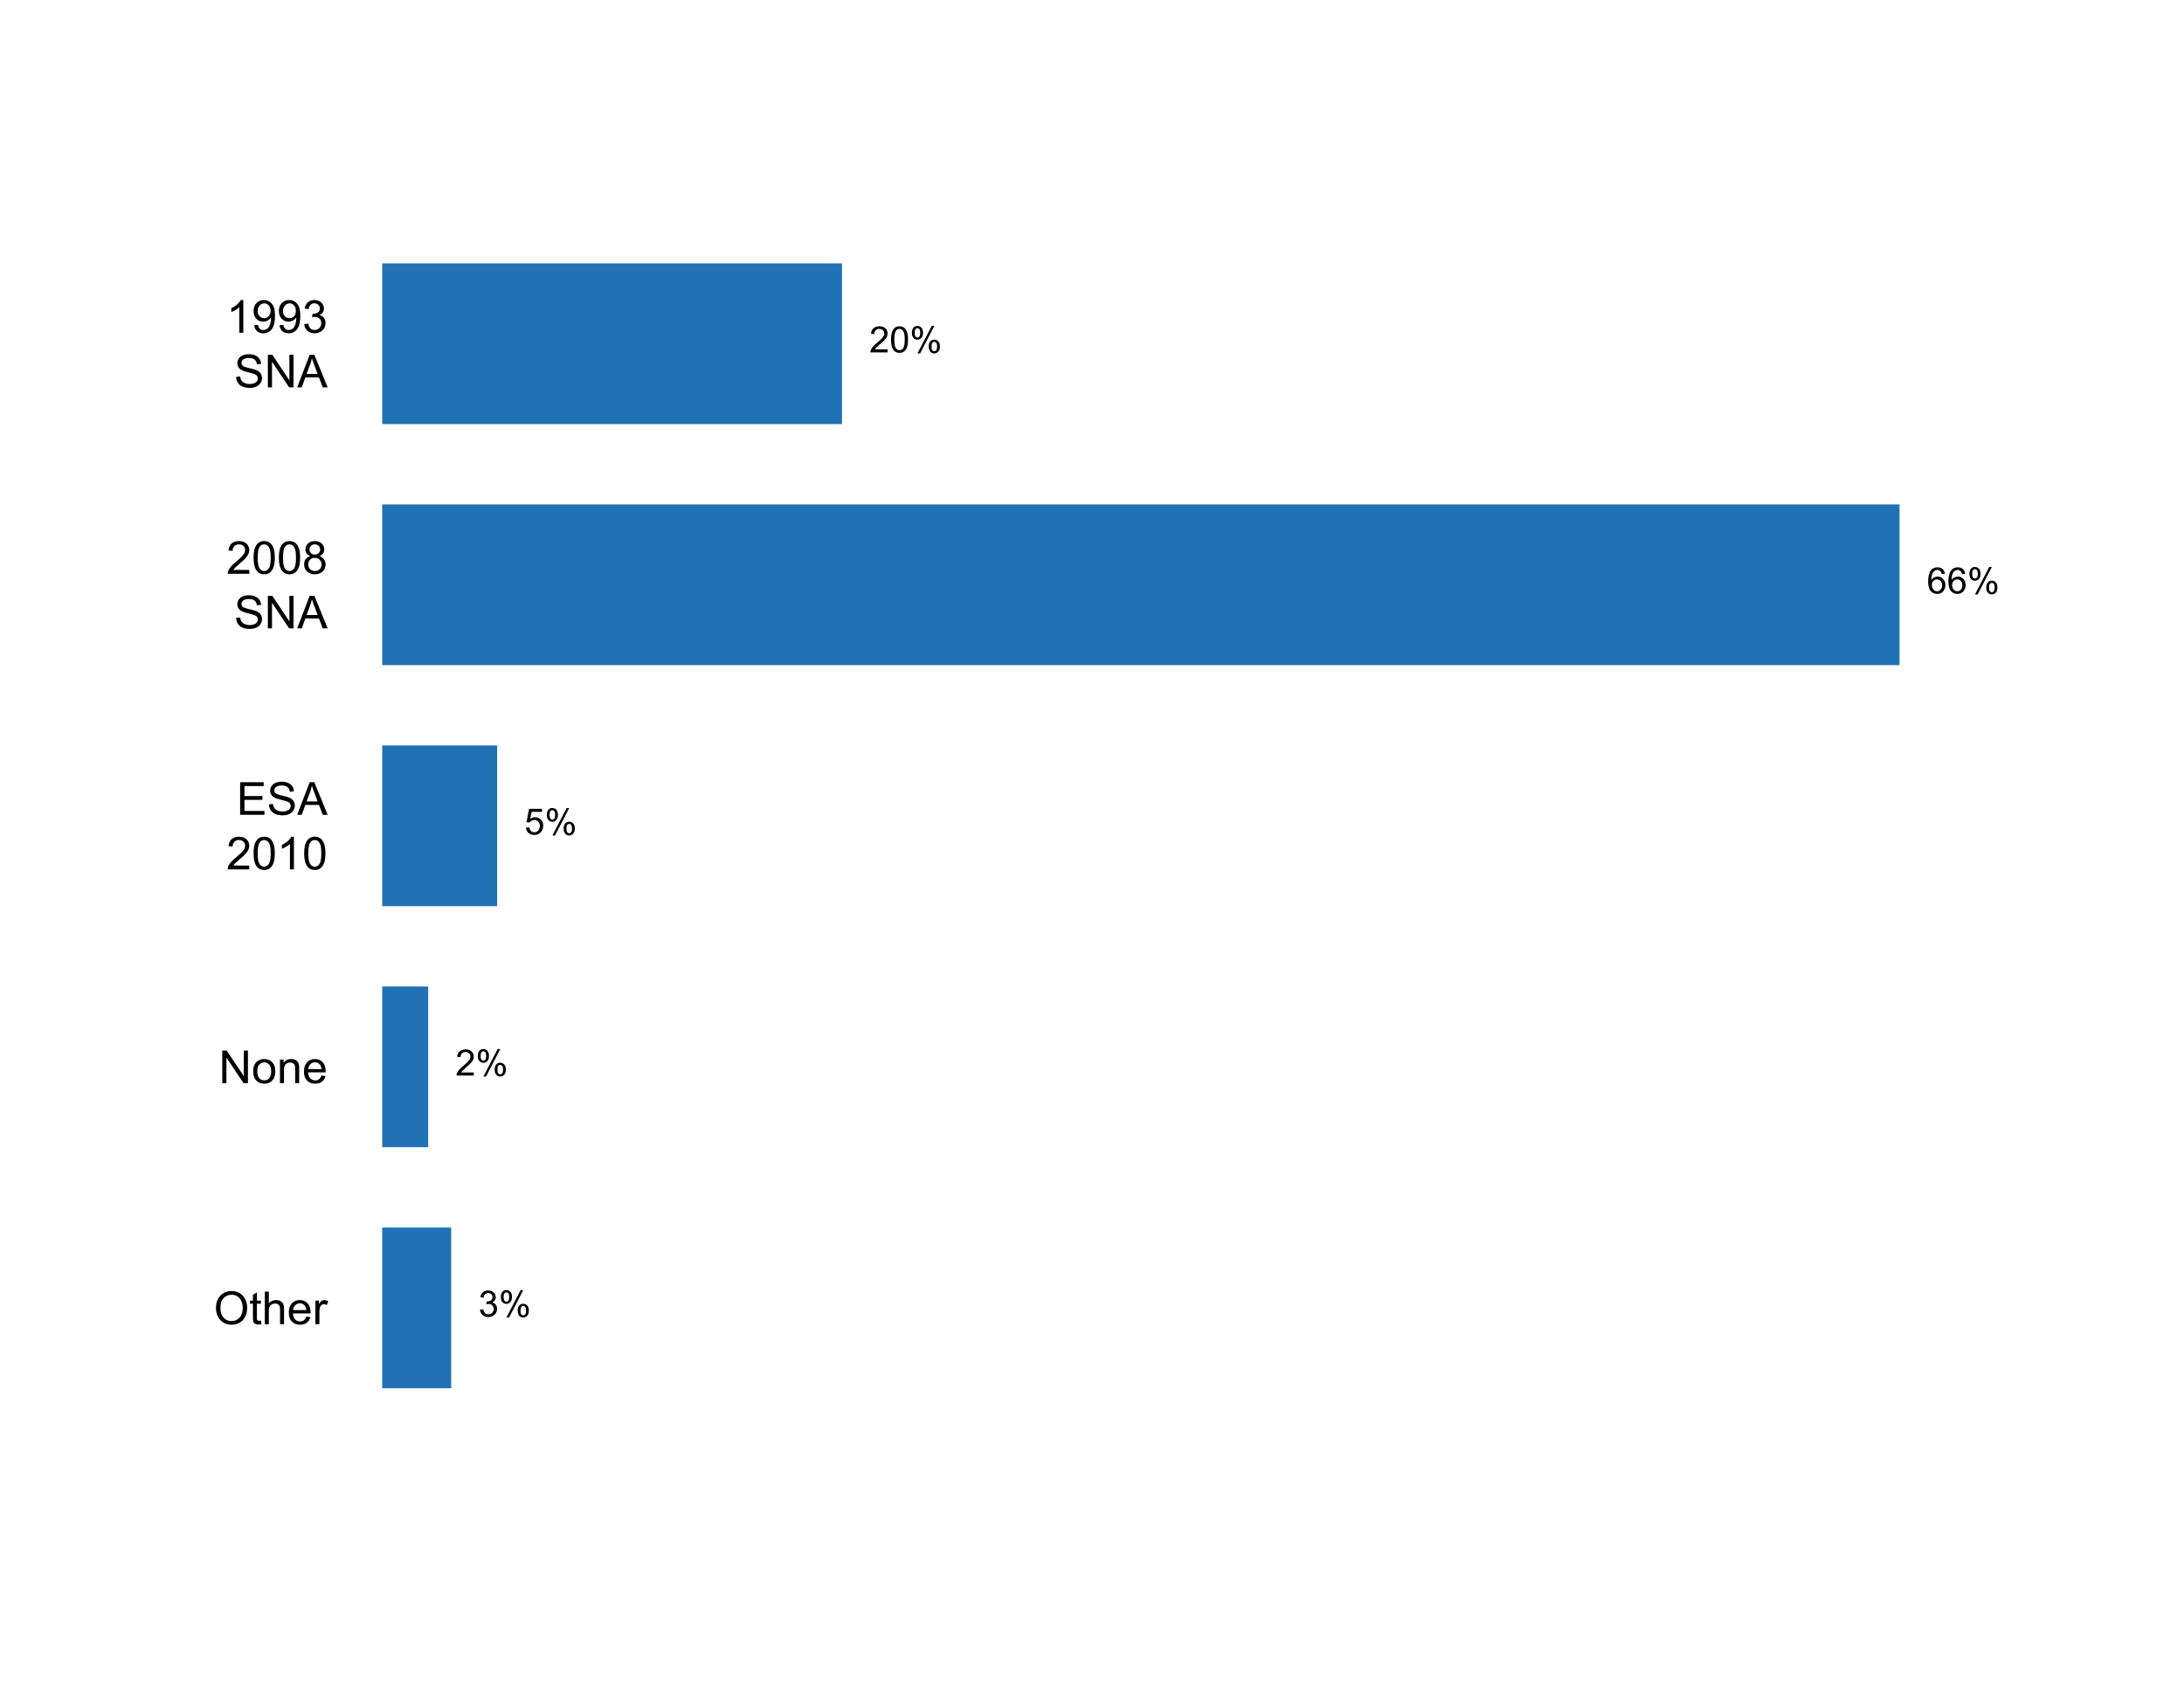
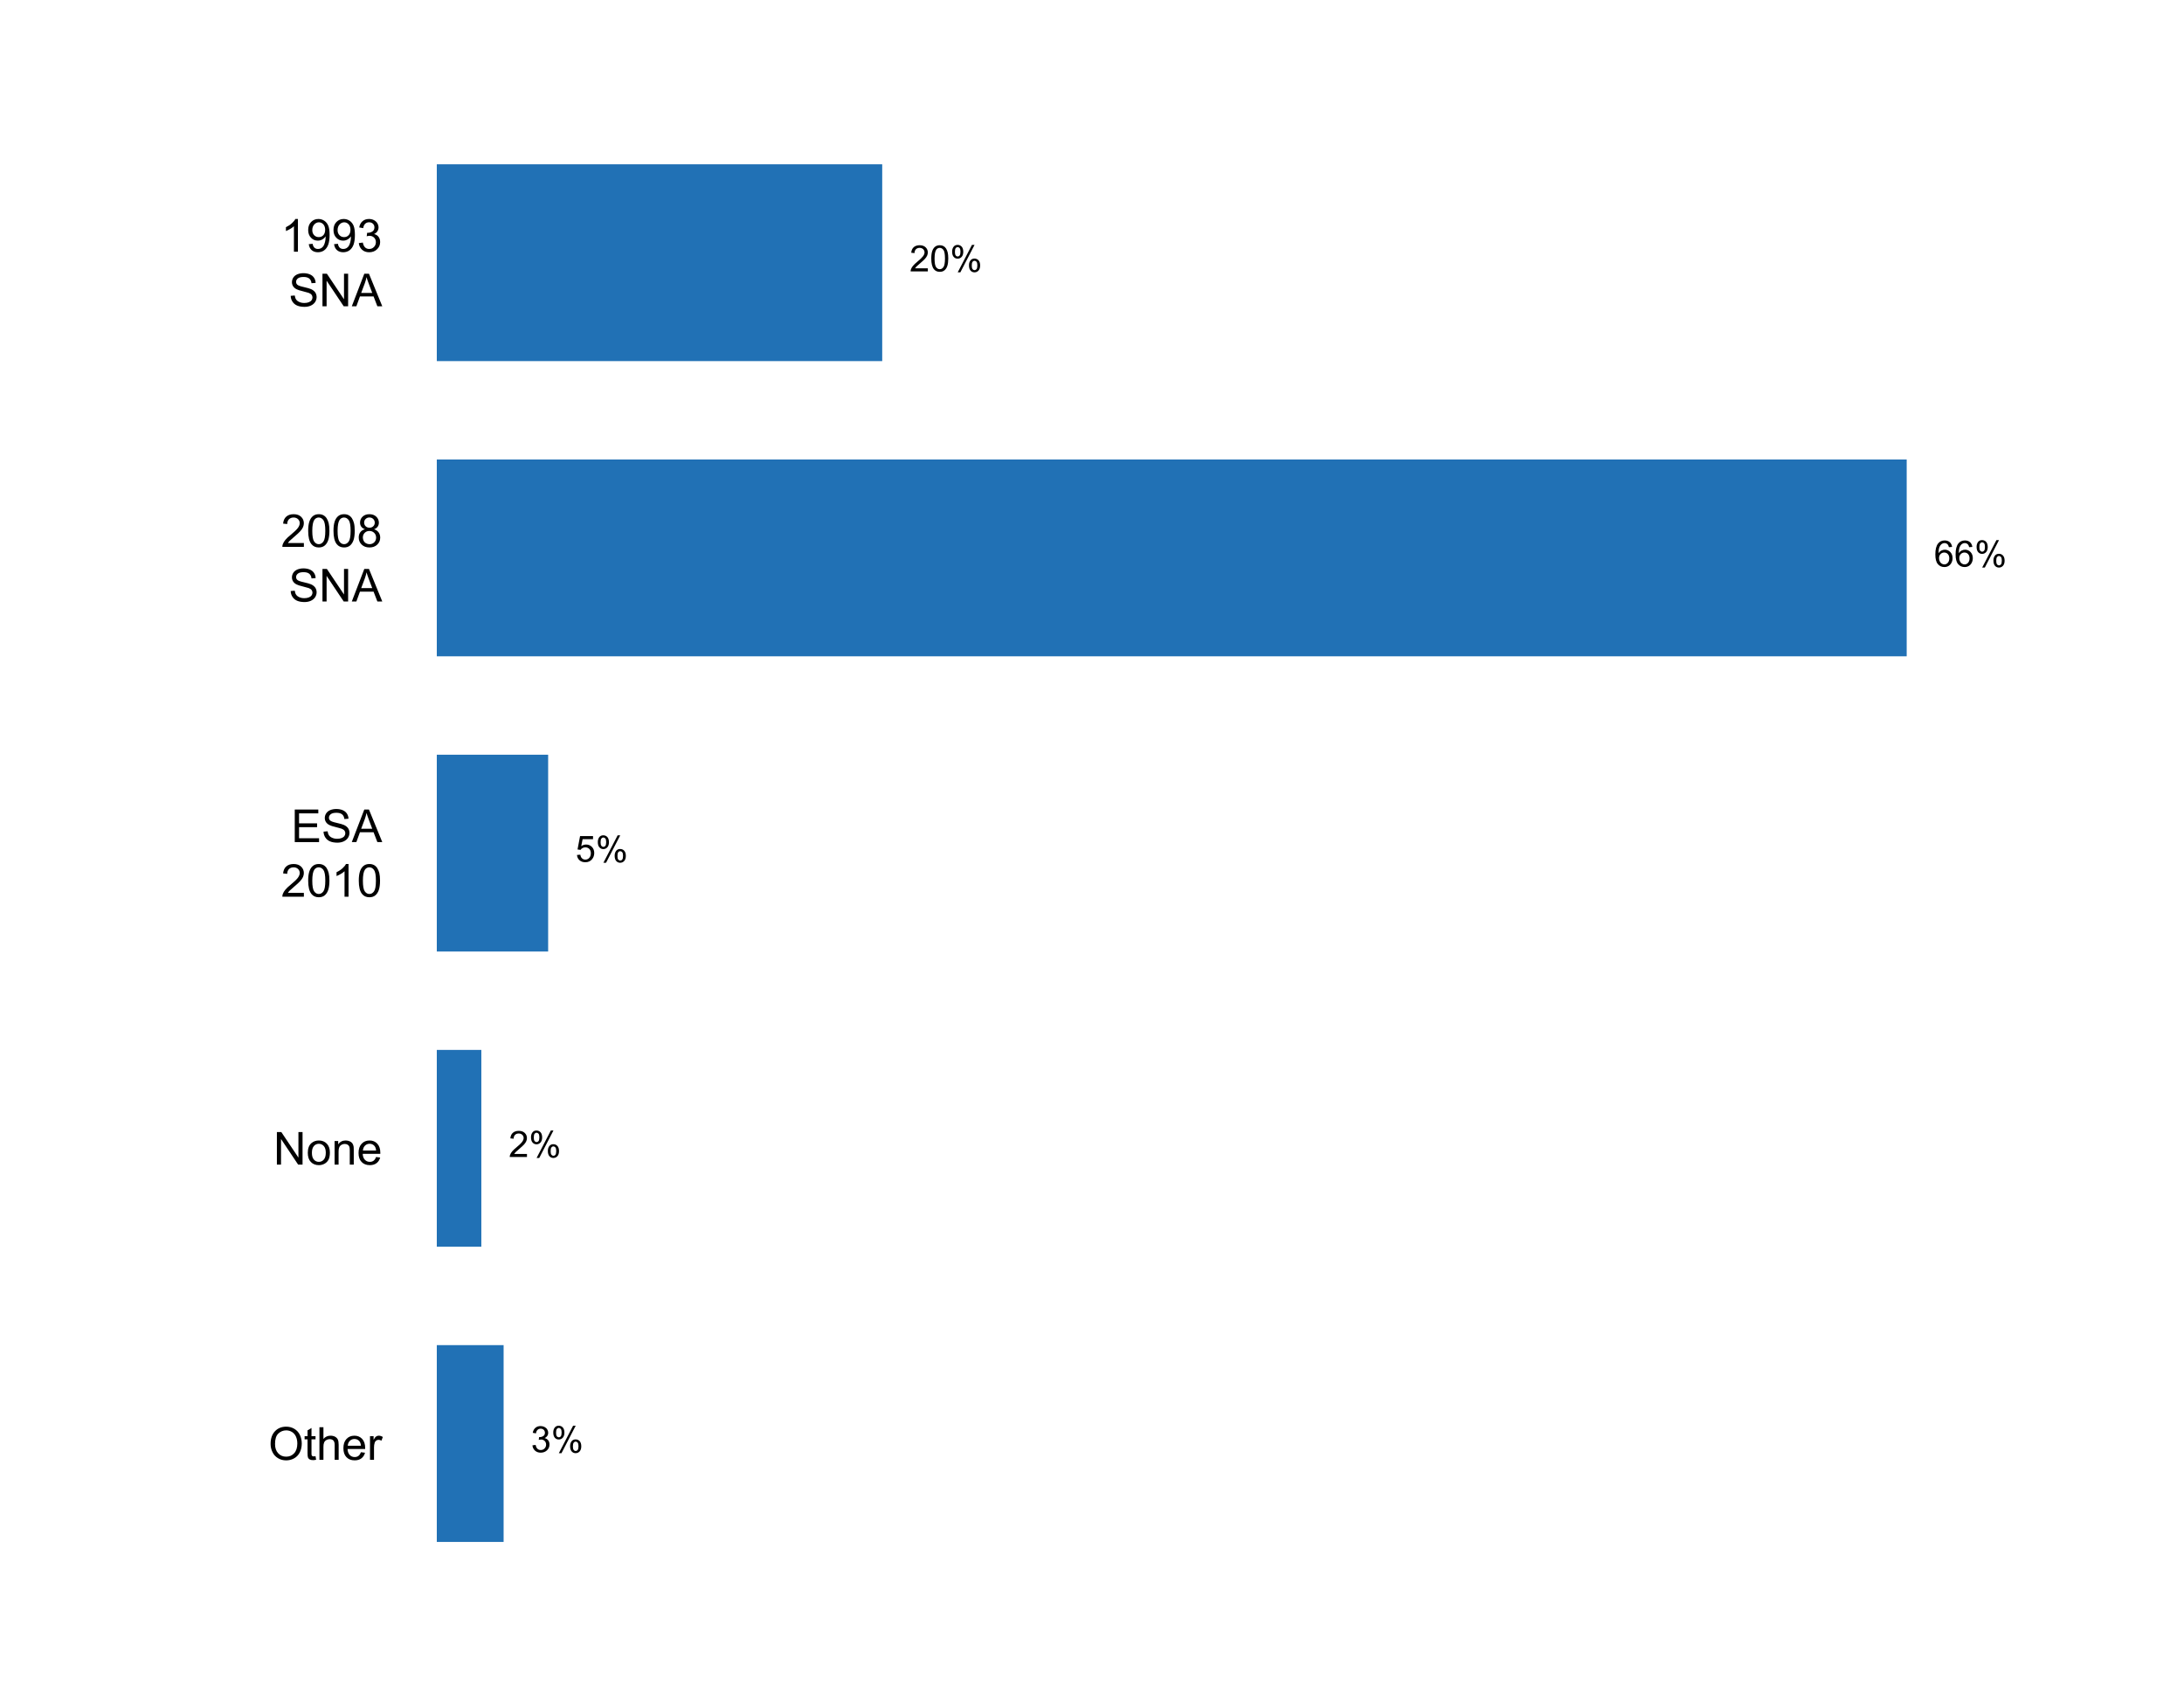
<svg xmlns="http://www.w3.org/2000/svg" xmlns:xlink="http://www.w3.org/1999/xlink" width="576pt" height="450pt" viewBox="0 0 576 450" version="1.1">
  <defs>
    <g>
      <symbol overflow="visible" id="glyph0-0">
        <path style="stroke:none;" d="M 1.5 0 L 1.5 -7.5 L 7.5 -7.5 L 7.5 0 Z M 1.688 -0.188 L 7.312 -0.188 L 7.312 -7.312 L 1.688 -7.312 Z M 1.688 -0.188 " />
      </symbol>
      <symbol overflow="visible" id="glyph0-1">
        <path style="stroke:none;" d="M 0.578 -4.184 C 0.574 -5.605 0.957 -6.719 1.727 -7.531 C 2.488 -8.336 3.477 -8.742 4.695 -8.742 C 5.484 -8.742 6.199 -8.551 6.836 -8.172 C 7.473 -7.793 7.957 -7.266 8.293 -6.586 C 8.625 -5.906 8.793 -5.137 8.797 -4.281 C 8.793 -3.41 8.617 -2.633 8.27 -1.945 C 7.914 -1.258 7.418 -0.734 6.773 -0.383 C 6.125 -0.027 5.43 0.145 4.688 0.148 C 3.879 0.145 3.156 -0.047 2.52 -0.438 C 1.879 -0.824 1.395 -1.359 1.07 -2.039 C 0.738 -2.715 0.574 -3.43 0.578 -4.184 Z M 1.75 -4.164 C 1.746 -3.129 2.023 -2.312 2.586 -1.719 C 3.141 -1.121 3.84 -0.824 4.68 -0.828 C 5.535 -0.824 6.238 -1.125 6.793 -1.73 C 7.344 -2.328 7.621 -3.184 7.625 -4.289 C 7.621 -4.984 7.504 -5.594 7.27 -6.117 C 7.031 -6.641 6.684 -7.043 6.23 -7.332 C 5.77 -7.617 5.262 -7.762 4.699 -7.766 C 3.895 -7.762 3.199 -7.484 2.621 -6.934 C 2.035 -6.379 1.746 -5.457 1.75 -4.164 Z M 1.75 -4.164 " />
      </symbol>
      <symbol overflow="visible" id="glyph0-2">
        <path style="stroke:none;" d="M 3.094 -0.945 L 3.246 -0.012 C 2.949 0.051 2.684 0.082 2.449 0.082 C 2.066 0.082 1.77 0.023 1.559 -0.098 C 1.348 -0.219 1.199 -0.379 1.113 -0.578 C 1.027 -0.773 0.984 -1.188 0.984 -1.82 L 0.984 -5.402 L 0.211 -5.402 L 0.211 -6.223 L 0.984 -6.223 L 0.984 -7.766 L 2.031 -8.398 L 2.031 -6.223 L 3.094 -6.223 L 3.094 -5.402 L 2.031 -5.402 L 2.031 -1.766 C 2.027 -1.461 2.047 -1.27 2.086 -1.184 C 2.125 -1.098 2.184 -1.027 2.27 -0.977 C 2.352 -0.926 2.473 -0.902 2.633 -0.902 C 2.742 -0.902 2.898 -0.914 3.094 -0.945 Z M 3.094 -0.945 " />
      </symbol>
      <symbol overflow="visible" id="glyph0-3">
        <path style="stroke:none;" d="M 0.789 0 L 0.789 -8.59 L 1.844 -8.59 L 1.844 -5.508 C 2.336 -6.078 2.957 -6.363 3.711 -6.363 C 4.164 -6.363 4.566 -6.27 4.91 -6.09 C 5.25 -5.906 5.492 -5.656 5.641 -5.34 C 5.785 -5.016 5.859 -4.551 5.859 -3.945 L 5.859 0 L 4.805 0 L 4.805 -3.945 C 4.805 -4.469 4.688 -4.852 4.461 -5.094 C 4.227 -5.328 3.906 -5.449 3.492 -5.453 C 3.18 -5.449 2.883 -5.367 2.609 -5.211 C 2.328 -5.047 2.133 -4.828 2.02 -4.551 C 1.898 -4.273 1.84 -3.891 1.844 -3.406 L 1.844 0 Z M 0.789 0 " />
      </symbol>
      <symbol overflow="visible" id="glyph0-4">
        <path style="stroke:none;" d="M 5.051 -2.004 L 6.141 -1.867 C 5.969 -1.23 5.648 -0.738 5.184 -0.387 C 4.719 -0.035 4.125 0.141 3.406 0.141 C 2.492 0.141 1.77 -0.137 1.238 -0.699 C 0.699 -1.254 0.434 -2.043 0.438 -3.059 C 0.434 -4.105 0.703 -4.918 1.246 -5.496 C 1.781 -6.074 2.48 -6.363 3.344 -6.363 C 4.176 -6.363 4.855 -6.078 5.383 -5.512 C 5.91 -4.945 6.176 -4.148 6.176 -3.125 C 6.176 -3.059 6.172 -2.965 6.172 -2.844 L 1.531 -2.844 C 1.562 -2.156 1.758 -1.633 2.109 -1.27 C 2.457 -0.906 2.891 -0.727 3.41 -0.727 C 3.797 -0.727 4.125 -0.828 4.402 -1.031 C 4.672 -1.234 4.891 -1.559 5.051 -2.004 Z M 1.586 -3.711 L 5.062 -3.711 C 5.016 -4.227 4.883 -4.621 4.664 -4.887 C 4.328 -5.293 3.891 -5.496 3.359 -5.496 C 2.871 -5.496 2.465 -5.332 2.137 -5.008 C 1.805 -4.684 1.621 -4.25 1.586 -3.711 Z M 1.586 -3.711 " />
      </symbol>
      <symbol overflow="visible" id="glyph0-5">
        <path style="stroke:none;" d="M 0.781 0 L 0.781 -6.223 L 1.727 -6.223 L 1.727 -5.281 C 1.969 -5.719 2.191 -6.012 2.398 -6.152 C 2.602 -6.293 2.828 -6.363 3.078 -6.363 C 3.43 -6.363 3.793 -6.25 4.16 -6.023 L 3.797 -5.047 C 3.539 -5.195 3.281 -5.273 3.023 -5.273 C 2.793 -5.273 2.586 -5.203 2.402 -5.066 C 2.215 -4.926 2.082 -4.734 2.008 -4.488 C 1.891 -4.113 1.832 -3.703 1.836 -3.258 L 1.836 0 Z M 0.781 0 " />
      </symbol>
      <symbol overflow="visible" id="glyph0-6">
        <path style="stroke:none;" d="M 0.914 0 L 0.914 -8.59 L 2.078 -8.59 L 6.594 -1.844 L 6.594 -8.59 L 7.68 -8.59 L 7.68 0 L 6.516 0 L 2.004 -6.75 L 2.004 0 Z M 0.914 0 " />
      </symbol>
      <symbol overflow="visible" id="glyph0-7">
        <path style="stroke:none;" d="M 0.398 -3.109 C 0.398 -4.262 0.719 -5.117 1.359 -5.672 C 1.895 -6.133 2.547 -6.363 3.316 -6.363 C 4.172 -6.363 4.871 -6.082 5.414 -5.52 C 5.953 -4.957 6.223 -4.184 6.227 -3.199 C 6.223 -2.398 6.102 -1.766 5.867 -1.309 C 5.625 -0.848 5.277 -0.492 4.82 -0.238 C 4.359 0.016 3.859 0.141 3.316 0.141 C 2.441 0.141 1.734 -0.137 1.203 -0.695 C 0.664 -1.254 0.398 -2.059 0.398 -3.109 Z M 1.484 -3.109 C 1.48 -2.309 1.656 -1.711 2.004 -1.32 C 2.348 -0.922 2.785 -0.727 3.316 -0.727 C 3.84 -0.727 4.273 -0.926 4.621 -1.324 C 4.969 -1.723 5.145 -2.328 5.145 -3.148 C 5.145 -3.914 4.969 -4.496 4.617 -4.895 C 4.266 -5.289 3.832 -5.488 3.316 -5.492 C 2.785 -5.488 2.348 -5.293 2.004 -4.898 C 1.656 -4.5 1.48 -3.902 1.484 -3.109 Z M 1.484 -3.109 " />
      </symbol>
      <symbol overflow="visible" id="glyph0-8">
        <path style="stroke:none;" d="M 0.789 0 L 0.789 -6.223 L 1.742 -6.223 L 1.742 -5.336 C 2.195 -6.02 2.855 -6.363 3.719 -6.363 C 4.09 -6.363 4.434 -6.293 4.754 -6.16 C 5.066 -6.023 5.305 -5.848 5.461 -5.633 C 5.617 -5.41 5.727 -5.152 5.789 -4.852 C 5.828 -4.656 5.848 -4.312 5.848 -3.828 L 5.848 0 L 4.793 0 L 4.793 -3.785 C 4.793 -4.215 4.75 -4.535 4.668 -4.75 C 4.586 -4.961 4.441 -5.129 4.234 -5.258 C 4.023 -5.383 3.777 -5.449 3.5 -5.449 C 3.047 -5.449 2.66 -5.305 2.332 -5.02 C 2.004 -4.734 1.84 -4.195 1.844 -3.398 L 1.844 0 Z M 0.789 0 " />
      </symbol>
      <symbol overflow="visible" id="glyph0-9">
        <path style="stroke:none;" d="M 0.949 0 L 0.949 -8.59 L 7.16 -8.59 L 7.16 -7.578 L 2.086 -7.578 L 2.086 -4.945 L 6.836 -4.945 L 6.836 -3.938 L 2.086 -3.938 L 2.086 -1.016 L 7.359 -1.016 L 7.359 0 Z M 0.949 0 " />
      </symbol>
      <symbol overflow="visible" id="glyph0-10">
        <path style="stroke:none;" d="M 0.539 -2.758 L 1.609 -2.852 C 1.66 -2.422 1.777 -2.07 1.965 -1.797 C 2.145 -1.52 2.434 -1.297 2.828 -1.129 C 3.215 -0.957 3.656 -0.871 4.148 -0.875 C 4.578 -0.871 4.961 -0.938 5.297 -1.066 C 5.629 -1.191 5.875 -1.367 6.039 -1.594 C 6.199 -1.82 6.281 -2.066 6.281 -2.332 C 6.281 -2.598 6.203 -2.832 6.047 -3.035 C 5.891 -3.238 5.633 -3.406 5.273 -3.547 C 5.043 -3.633 4.531 -3.773 3.746 -3.965 C 2.953 -4.152 2.402 -4.332 2.086 -4.5 C 1.672 -4.711 1.363 -4.977 1.168 -5.297 C 0.965 -5.617 0.867 -5.973 0.867 -6.367 C 0.867 -6.801 0.988 -7.207 1.234 -7.582 C 1.48 -7.957 1.84 -8.242 2.312 -8.441 C 2.785 -8.633 3.312 -8.73 3.891 -8.734 C 4.523 -8.73 5.082 -8.629 5.574 -8.426 C 6.059 -8.223 6.434 -7.922 6.695 -7.523 C 6.957 -7.125 7.098 -6.672 7.117 -6.172 L 6.031 -6.086 C 5.969 -6.629 5.77 -7.039 5.434 -7.316 C 5.094 -7.594 4.598 -7.734 3.938 -7.734 C 3.25 -7.734 2.746 -7.605 2.434 -7.355 C 2.113 -7.098 1.957 -6.797 1.961 -6.445 C 1.957 -6.137 2.07 -5.883 2.297 -5.684 C 2.516 -5.48 3.086 -5.273 4.012 -5.07 C 4.934 -4.859 5.566 -4.68 5.914 -4.523 C 6.41 -4.293 6.781 -4 7.02 -3.648 C 7.254 -3.293 7.371 -2.887 7.375 -2.426 C 7.371 -1.969 7.242 -1.535 6.984 -1.133 C 6.723 -0.727 6.344 -0.414 5.855 -0.188 C 5.363 0.035 4.812 0.145 4.203 0.148 C 3.422 0.145 2.77 0.035 2.246 -0.191 C 1.719 -0.414 1.309 -0.754 1.012 -1.215 C 0.711 -1.668 0.555 -2.184 0.539 -2.758 Z M 0.539 -2.758 " />
      </symbol>
      <symbol overflow="visible" id="glyph0-11">
        <path style="stroke:none;" d="M -0.016 0 L 3.281 -8.59 L 4.508 -8.59 L 8.023 0 L 6.727 0 L 5.727 -2.602 L 2.133 -2.602 L 1.188 0 Z M 2.461 -3.527 L 5.375 -3.527 L 4.477 -5.906 C 4.203 -6.629 4 -7.223 3.867 -7.688 C 3.758 -7.133 3.602 -6.586 3.406 -6.047 Z M 2.461 -3.527 " />
      </symbol>
      <symbol overflow="visible" id="glyph0-12">
        <path style="stroke:none;" d="M 6.039 -1.016 L 6.039 0 L 0.363 0 C 0.355 -0.254 0.395 -0.496 0.484 -0.734 C 0.629 -1.117 0.859 -1.5 1.18 -1.875 C 1.492 -2.25 1.953 -2.684 2.562 -3.176 C 3.492 -3.941 4.125 -4.547 4.453 -4.992 C 4.781 -5.438 4.945 -5.859 4.945 -6.266 C 4.945 -6.68 4.793 -7.031 4.496 -7.32 C 4.191 -7.602 3.805 -7.746 3.328 -7.75 C 2.82 -7.746 2.414 -7.594 2.109 -7.293 C 1.805 -6.984 1.648 -6.562 1.648 -6.031 L 0.562 -6.141 C 0.633 -6.945 0.91 -7.559 1.398 -7.988 C 1.879 -8.41 2.531 -8.625 3.352 -8.625 C 4.172 -8.625 4.824 -8.395 5.309 -7.938 C 5.789 -7.48 6.027 -6.914 6.031 -6.242 C 6.027 -5.895 5.957 -5.559 5.82 -5.227 C 5.676 -4.891 5.441 -4.539 5.117 -4.176 C 4.789 -3.805 4.25 -3.301 3.492 -2.664 C 2.859 -2.129 2.453 -1.77 2.273 -1.582 C 2.094 -1.395 1.945 -1.203 1.828 -1.016 Z M 6.039 -1.016 " />
      </symbol>
      <symbol overflow="visible" id="glyph0-13">
        <path style="stroke:none;" d="M 0.5 -4.234 C 0.496 -5.246 0.602 -6.062 0.812 -6.688 C 1.02 -7.305 1.328 -7.785 1.742 -8.121 C 2.148 -8.457 2.668 -8.625 3.297 -8.625 C 3.758 -8.625 4.164 -8.531 4.512 -8.348 C 4.855 -8.16 5.141 -7.891 5.371 -7.543 C 5.594 -7.191 5.773 -6.766 5.906 -6.266 C 6.035 -5.762 6.098 -5.086 6.102 -4.234 C 6.098 -3.227 5.996 -2.414 5.789 -1.797 C 5.578 -1.176 5.266 -0.695 4.859 -0.359 C 4.445 -0.02 3.926 0.145 3.297 0.148 C 2.465 0.145 1.816 -0.148 1.348 -0.742 C 0.781 -1.457 0.496 -2.621 0.5 -4.234 Z M 1.582 -4.234 C 1.582 -2.824 1.746 -1.887 2.074 -1.418 C 2.402 -0.949 2.809 -0.715 3.297 -0.719 C 3.777 -0.715 4.184 -0.949 4.52 -1.422 C 4.848 -1.887 5.016 -2.824 5.016 -4.234 C 5.016 -5.648 4.848 -6.59 4.52 -7.055 C 4.184 -7.516 3.773 -7.746 3.289 -7.75 C 2.801 -7.746 2.414 -7.543 2.125 -7.137 C 1.762 -6.613 1.582 -5.645 1.582 -4.234 Z M 1.582 -4.234 " />
      </symbol>
      <symbol overflow="visible" id="glyph0-14">
        <path style="stroke:none;" d="M 4.469 0 L 3.414 0 L 3.414 -6.719 C 3.16 -6.477 2.828 -6.234 2.414 -5.996 C 2 -5.75 1.629 -5.57 1.305 -5.449 L 1.305 -6.469 C 1.895 -6.742 2.41 -7.078 2.852 -7.477 C 3.293 -7.871 3.605 -8.254 3.789 -8.625 L 4.469 -8.625 Z M 4.469 0 " />
      </symbol>
      <symbol overflow="visible" id="glyph0-15">
        <path style="stroke:none;" d="M 2.121 -4.656 C 1.684 -4.816 1.359 -5.047 1.148 -5.344 C 0.938 -5.641 0.832 -5.996 0.832 -6.41 C 0.832 -7.035 1.055 -7.559 1.504 -7.984 C 1.953 -8.41 2.551 -8.625 3.297 -8.625 C 4.043 -8.625 4.648 -8.406 5.109 -7.973 C 5.566 -7.535 5.793 -7.004 5.797 -6.383 C 5.793 -5.977 5.688 -5.629 5.48 -5.34 C 5.27 -5.043 4.953 -4.816 4.531 -4.656 C 5.055 -4.48 5.457 -4.203 5.734 -3.824 C 6.008 -3.438 6.145 -2.98 6.148 -2.453 C 6.145 -1.715 5.887 -1.098 5.367 -0.602 C 4.844 -0.102 4.16 0.145 3.316 0.148 C 2.469 0.145 1.785 -0.102 1.266 -0.605 C 0.742 -1.105 0.48 -1.734 0.484 -2.484 C 0.48 -3.039 0.621 -3.504 0.91 -3.887 C 1.191 -4.262 1.598 -4.52 2.121 -4.656 Z M 1.91 -6.445 C 1.91 -6.039 2.039 -5.707 2.301 -5.449 C 2.562 -5.191 2.902 -5.062 3.32 -5.062 C 3.723 -5.062 4.055 -5.188 4.32 -5.445 C 4.578 -5.695 4.711 -6.012 4.711 -6.387 C 4.711 -6.773 4.574 -7.098 4.309 -7.363 C 4.035 -7.625 3.703 -7.758 3.312 -7.758 C 2.906 -7.758 2.574 -7.629 2.309 -7.371 C 2.043 -7.113 1.91 -6.805 1.91 -6.445 Z M 1.57 -2.477 C 1.57 -2.176 1.641 -1.887 1.785 -1.605 C 1.926 -1.324 2.137 -1.105 2.422 -0.949 C 2.699 -0.793 3.004 -0.715 3.328 -0.719 C 3.832 -0.715 4.246 -0.879 4.578 -1.207 C 4.902 -1.531 5.066 -1.941 5.07 -2.445 C 5.066 -2.945 4.898 -3.367 4.562 -3.703 C 4.223 -4.035 3.801 -4.199 3.293 -4.203 C 2.793 -4.199 2.379 -4.035 2.059 -3.711 C 1.73 -3.379 1.57 -2.969 1.57 -2.477 Z M 1.57 -2.477 " />
      </symbol>
      <symbol overflow="visible" id="glyph0-16">
        <path style="stroke:none;" d="M 0.656 -1.984 L 1.672 -2.078 C 1.75 -1.602 1.914 -1.258 2.16 -1.043 C 2.398 -0.824 2.711 -0.715 3.094 -0.719 C 3.414 -0.715 3.695 -0.789 3.945 -0.941 C 4.188 -1.086 4.391 -1.285 4.547 -1.535 C 4.703 -1.785 4.832 -2.121 4.938 -2.543 C 5.043 -2.965 5.098 -3.395 5.098 -3.832 C 5.098 -3.879 5.094 -3.949 5.094 -4.043 C 4.875 -3.707 4.586 -3.434 4.227 -3.227 C 3.859 -3.016 3.465 -2.91 3.039 -2.914 C 2.328 -2.91 1.727 -3.168 1.238 -3.688 C 0.742 -4.199 0.496 -4.879 0.5 -5.727 C 0.496 -6.594 0.754 -7.297 1.27 -7.828 C 1.781 -8.359 2.426 -8.625 3.199 -8.625 C 3.758 -8.625 4.266 -8.473 4.73 -8.172 C 5.191 -7.871 5.543 -7.441 5.785 -6.887 C 6.023 -6.328 6.145 -5.523 6.148 -4.469 C 6.145 -3.371 6.027 -2.496 5.789 -1.848 C 5.547 -1.195 5.191 -0.703 4.723 -0.363 C 4.254 -0.023 3.703 0.145 3.07 0.148 C 2.398 0.145 1.848 -0.039 1.422 -0.41 C 0.996 -0.785 0.742 -1.309 0.656 -1.984 Z M 4.977 -5.777 C 4.973 -6.383 4.812 -6.863 4.492 -7.219 C 4.168 -7.57 3.781 -7.746 3.328 -7.75 C 2.859 -7.746 2.449 -7.555 2.102 -7.176 C 1.754 -6.789 1.582 -6.293 1.582 -5.688 C 1.582 -5.137 1.746 -4.691 2.074 -4.355 C 2.402 -4.012 2.809 -3.844 3.297 -3.844 C 3.785 -3.844 4.188 -4.012 4.504 -4.355 C 4.816 -4.691 4.973 -5.168 4.977 -5.777 Z M 4.977 -5.777 " />
      </symbol>
      <symbol overflow="visible" id="glyph0-17">
        <path style="stroke:none;" d="M 0.504 -2.266 L 1.559 -2.406 C 1.68 -1.809 1.883 -1.379 2.176 -1.113 C 2.465 -0.848 2.82 -0.715 3.242 -0.719 C 3.734 -0.715 4.152 -0.887 4.496 -1.234 C 4.832 -1.574 5.004 -2 5.008 -2.516 C 5.004 -2.996 4.848 -3.395 4.535 -3.711 C 4.219 -4.023 3.816 -4.184 3.328 -4.184 C 3.129 -4.184 2.879 -4.145 2.586 -4.066 L 2.703 -4.992 C 2.766 -4.984 2.824 -4.98 2.871 -4.98 C 3.32 -4.98 3.723 -5.098 4.086 -5.332 C 4.441 -5.566 4.621 -5.926 4.625 -6.414 C 4.621 -6.801 4.492 -7.121 4.23 -7.375 C 3.965 -7.629 3.625 -7.758 3.219 -7.758 C 2.805 -7.758 2.465 -7.629 2.191 -7.371 C 1.918 -7.113 1.742 -6.727 1.664 -6.211 L 0.609 -6.398 C 0.738 -7.105 1.031 -7.652 1.488 -8.043 C 1.941 -8.43 2.508 -8.625 3.195 -8.625 C 3.66 -8.625 4.094 -8.523 4.488 -8.324 C 4.879 -8.121 5.18 -7.848 5.391 -7.5 C 5.602 -7.148 5.707 -6.777 5.707 -6.391 C 5.707 -6.02 5.605 -5.684 5.406 -5.379 C 5.207 -5.074 4.914 -4.832 4.523 -4.652 C 5.031 -4.535 5.426 -4.289 5.707 -3.922 C 5.988 -3.547 6.129 -3.086 6.129 -2.539 C 6.129 -1.785 5.855 -1.148 5.309 -0.629 C 4.762 -0.105 4.07 0.152 3.234 0.152 C 2.477 0.152 1.848 -0.07 1.355 -0.52 C 0.855 -0.969 0.574 -1.551 0.504 -2.266 Z M 0.504 -2.266 " />
      </symbol>
      <symbol overflow="visible" id="glyph1-0">
        <path style="stroke:none;" d="M 1.199 0 L 1.199 -6 L 6 -6 L 6 0 Z M 1.352 -0.148 L 5.852 -0.148 L 5.852 -5.852 L 1.352 -5.852 Z M 1.352 -0.148 " />
      </symbol>
      <symbol overflow="visible" id="glyph1-1">
        <path style="stroke:none;" d="M 0.402 -1.812 L 1.246 -1.926 C 1.34 -1.445 1.504 -1.102 1.738 -0.895 C 1.969 -0.68 2.254 -0.574 2.594 -0.578 C 2.988 -0.574 3.324 -0.711 3.598 -0.988 C 3.871 -1.262 4.008 -1.602 4.008 -2.012 C 4.008 -2.395 3.879 -2.715 3.629 -2.969 C 3.371 -3.219 3.051 -3.344 2.664 -3.348 C 2.5 -3.344 2.301 -3.312 2.066 -3.254 L 2.16 -3.992 C 2.215 -3.984 2.262 -3.984 2.297 -3.984 C 2.656 -3.984 2.977 -4.078 3.266 -4.266 C 3.551 -4.453 3.695 -4.742 3.699 -5.133 C 3.695 -5.441 3.59 -5.695 3.383 -5.902 C 3.172 -6.102 2.902 -6.203 2.574 -6.207 C 2.242 -6.203 1.969 -6.102 1.754 -5.895 C 1.531 -5.688 1.391 -5.379 1.332 -4.969 L 0.488 -5.117 C 0.586 -5.68 0.82 -6.121 1.188 -6.434 C 1.551 -6.742 2.008 -6.895 2.555 -6.898 C 2.93 -6.895 3.273 -6.816 3.59 -6.656 C 3.902 -6.496 4.145 -6.277 4.312 -6 C 4.48 -5.719 4.562 -5.422 4.566 -5.113 C 4.562 -4.812 4.484 -4.543 4.324 -4.301 C 4.164 -4.059 3.926 -3.863 3.617 -3.723 C 4.02 -3.625 4.336 -3.43 4.562 -3.137 C 4.785 -2.84 4.898 -2.473 4.902 -2.031 C 4.898 -1.426 4.68 -0.918 4.246 -0.504 C 3.805 -0.09 3.25 0.117 2.586 0.121 C 1.98 0.117 1.48 -0.059 1.086 -0.418 C 0.684 -0.773 0.457 -1.238 0.402 -1.812 Z M 0.402 -1.812 " />
      </symbol>
      <symbol overflow="visible" id="glyph1-2">
        <path style="stroke:none;" d="M 0.559 -5.223 C 0.555 -5.707 0.68 -6.125 0.926 -6.473 C 1.172 -6.812 1.527 -6.984 2 -6.988 C 2.43 -6.984 2.789 -6.832 3.07 -6.527 C 3.352 -6.219 3.492 -5.766 3.496 -5.172 C 3.492 -4.586 3.348 -4.137 3.066 -3.824 C 2.777 -3.508 2.426 -3.352 2.012 -3.355 C 1.59 -3.352 1.246 -3.508 0.973 -3.82 C 0.695 -4.129 0.555 -4.594 0.559 -5.223 Z M 2.023 -6.406 C 1.812 -6.402 1.641 -6.312 1.5 -6.133 C 1.359 -5.949 1.289 -5.617 1.293 -5.137 C 1.289 -4.695 1.359 -4.387 1.504 -4.207 C 1.641 -4.027 1.812 -3.938 2.023 -3.938 C 2.234 -3.938 2.41 -4.027 2.551 -4.207 C 2.688 -4.387 2.758 -4.719 2.762 -5.203 C 2.758 -5.645 2.688 -5.953 2.551 -6.137 C 2.406 -6.312 2.23 -6.402 2.023 -6.406 Z M 2.031 0.254 L 5.789 -6.988 L 6.473 -6.988 L 2.727 0.254 Z M 5 -1.613 C 4.996 -2.102 5.121 -2.52 5.371 -2.863 C 5.617 -3.203 5.977 -3.375 6.449 -3.379 C 6.879 -3.375 7.234 -3.223 7.52 -2.918 C 7.801 -2.609 7.945 -2.156 7.945 -1.562 C 7.945 -0.977 7.801 -0.527 7.516 -0.215 C 7.227 0.098 6.871 0.25 6.453 0.254 C 6.035 0.25 5.691 0.098 5.414 -0.211 C 5.137 -0.523 4.996 -0.988 5 -1.613 Z M 6.473 -2.797 C 6.258 -2.793 6.082 -2.703 5.945 -2.523 C 5.805 -2.34 5.734 -2.008 5.738 -1.527 C 5.734 -1.086 5.805 -0.777 5.949 -0.598 C 6.086 -0.418 6.262 -0.328 6.469 -0.328 C 6.684 -0.328 6.859 -0.418 7 -0.598 C 7.137 -0.777 7.207 -1.109 7.211 -1.594 C 7.207 -2.035 7.137 -2.344 7 -2.527 C 6.855 -2.703 6.68 -2.793 6.473 -2.797 Z M 6.473 -2.797 " />
      </symbol>
      <symbol overflow="visible" id="glyph1-3">
        <path style="stroke:none;" d="M 4.832 -0.812 L 4.832 0 L 0.289 0 C 0.281 -0.203 0.316 -0.398 0.391 -0.586 C 0.504 -0.895 0.688 -1.199 0.945 -1.5 C 1.195 -1.797 1.562 -2.141 2.047 -2.539 C 2.789 -3.148 3.297 -3.637 3.562 -3.996 C 3.824 -4.352 3.953 -4.688 3.957 -5.012 C 3.953 -5.34 3.836 -5.621 3.598 -5.855 C 3.355 -6.082 3.043 -6.199 2.664 -6.203 C 2.254 -6.199 1.93 -6.078 1.688 -5.836 C 1.441 -5.59 1.316 -5.25 1.316 -4.824 L 0.449 -4.914 C 0.508 -5.559 0.73 -6.051 1.121 -6.391 C 1.504 -6.727 2.023 -6.895 2.68 -6.898 C 3.336 -6.895 3.859 -6.715 4.246 -6.352 C 4.629 -5.984 4.82 -5.531 4.824 -4.992 C 4.82 -4.715 4.766 -4.441 4.652 -4.18 C 4.539 -3.91 4.352 -3.633 4.094 -3.34 C 3.832 -3.047 3.398 -2.645 2.793 -2.133 C 2.285 -1.707 1.961 -1.418 1.816 -1.266 C 1.672 -1.113 1.551 -0.961 1.461 -0.812 Z M 4.832 -0.812 " />
      </symbol>
      <symbol overflow="visible" id="glyph1-4">
        <path style="stroke:none;" d="M 0.398 -1.801 L 1.285 -1.875 C 1.348 -1.441 1.5 -1.117 1.742 -0.902 C 1.977 -0.684 2.266 -0.574 2.605 -0.578 C 3.008 -0.574 3.352 -0.727 3.637 -1.035 C 3.914 -1.34 4.055 -1.746 4.059 -2.254 C 4.055 -2.734 3.918 -3.113 3.652 -3.395 C 3.379 -3.668 3.027 -3.809 2.594 -3.812 C 2.316 -3.809 2.07 -3.746 1.855 -3.625 C 1.633 -3.5 1.461 -3.34 1.34 -3.145 L 0.547 -3.25 L 1.215 -6.777 L 4.633 -6.777 L 4.633 -5.973 L 1.891 -5.973 L 1.52 -4.125 C 1.926 -4.41 2.359 -4.551 2.816 -4.555 C 3.414 -4.551 3.922 -4.344 4.336 -3.93 C 4.746 -3.512 4.949 -2.977 4.953 -2.328 C 4.949 -1.703 4.77 -1.168 4.41 -0.719 C 3.969 -0.16 3.367 0.117 2.605 0.117 C 1.977 0.117 1.465 -0.055 1.074 -0.406 C 0.676 -0.754 0.453 -1.219 0.398 -1.801 Z M 0.398 -1.801 " />
      </symbol>
      <symbol overflow="visible" id="glyph1-5">
        <path style="stroke:none;" d="M 4.777 -5.188 L 3.938 -5.125 C 3.859 -5.453 3.75 -5.691 3.617 -5.844 C 3.387 -6.082 3.105 -6.203 2.773 -6.207 C 2.5 -6.203 2.266 -6.129 2.066 -5.98 C 1.797 -5.785 1.586 -5.504 1.438 -5.133 C 1.281 -4.758 1.203 -4.227 1.199 -3.543 C 1.398 -3.852 1.648 -4.082 1.945 -4.23 C 2.238 -4.379 2.543 -4.453 2.867 -4.457 C 3.426 -4.453 3.906 -4.246 4.305 -3.836 C 4.699 -3.418 4.898 -2.883 4.898 -2.23 C 4.898 -1.797 4.805 -1.395 4.617 -1.027 C 4.43 -0.652 4.172 -0.371 3.852 -0.176 C 3.523 0.02 3.156 0.117 2.746 0.117 C 2.039 0.117 1.465 -0.141 1.023 -0.656 C 0.578 -1.172 0.355 -2.023 0.359 -3.215 C 0.355 -4.539 0.602 -5.504 1.098 -6.113 C 1.52 -6.633 2.098 -6.895 2.828 -6.898 C 3.363 -6.895 3.805 -6.746 4.152 -6.445 C 4.496 -6.141 4.703 -5.719 4.777 -5.188 Z M 1.332 -2.227 C 1.328 -1.934 1.391 -1.652 1.516 -1.391 C 1.637 -1.121 1.809 -0.922 2.035 -0.785 C 2.254 -0.645 2.488 -0.574 2.734 -0.578 C 3.086 -0.574 3.391 -0.719 3.648 -1.008 C 3.902 -1.293 4.031 -1.684 4.035 -2.18 C 4.031 -2.652 3.906 -3.023 3.656 -3.301 C 3.402 -3.57 3.082 -3.707 2.699 -3.711 C 2.316 -3.707 1.992 -3.57 1.73 -3.301 C 1.461 -3.023 1.328 -2.668 1.332 -2.227 Z M 1.332 -2.227 " />
      </symbol>
      <symbol overflow="visible" id="glyph1-6">
        <path style="stroke:none;" d="M 0.398 -3.391 C 0.398 -4.199 0.48 -4.852 0.648 -5.352 C 0.812 -5.844 1.062 -6.227 1.395 -6.496 C 1.723 -6.762 2.137 -6.895 2.641 -6.898 C 3.004 -6.895 3.328 -6.82 3.609 -6.676 C 3.887 -6.523 4.113 -6.312 4.297 -6.035 C 4.477 -5.754 4.621 -5.41 4.723 -5.012 C 4.824 -4.605 4.875 -4.066 4.879 -3.391 C 4.875 -2.582 4.793 -1.93 4.629 -1.438 C 4.465 -0.938 4.215 -0.555 3.887 -0.289 C 3.555 -0.016 3.141 0.117 2.641 0.117 C 1.973 0.117 1.453 -0.117 1.078 -0.594 C 0.625 -1.164 0.398 -2.098 0.398 -3.391 Z M 1.266 -3.391 C 1.266 -2.258 1.395 -1.508 1.66 -1.137 C 1.922 -0.762 2.25 -0.574 2.641 -0.578 C 3.023 -0.574 3.348 -0.762 3.613 -1.141 C 3.875 -1.512 4.008 -2.262 4.012 -3.391 C 4.008 -4.52 3.875 -5.27 3.613 -5.645 C 3.348 -6.012 3.02 -6.199 2.629 -6.203 C 2.238 -6.199 1.93 -6.035 1.703 -5.711 C 1.41 -5.289 1.266 -4.516 1.266 -3.391 Z M 1.266 -3.391 " />
      </symbol>
    </g>
  </defs>
-   <g id="surface9485">
+   <g id="surface3356">
    <rect x="0" y="0" width="576" height="450" style="fill:rgb(100%,100%,100%);fill-opacity:1;stroke:none;" />
-     <path style=" stroke:none;fill-rule:nonzero;fill:rgb(12.941%,44.314%,70.98%);fill-opacity:1;" d="M 100.801 366.133 L 118.992 366.133 L 118.992 323.75 L 100.801 323.75 Z M 100.801 366.133 " />
-     <path style=" stroke:none;fill-rule:nonzero;fill:rgb(12.941%,44.314%,70.98%);fill-opacity:1;" d="M 100.801 302.562 L 112.926 302.562 L 112.926 260.18 L 100.801 260.18 Z M 100.801 302.562 " />
-     <path style=" stroke:none;fill-rule:nonzero;fill:rgb(12.941%,44.314%,70.98%);fill-opacity:1;" d="M 100.801 238.992 L 131.117 238.992 L 131.117 196.609 L 100.801 196.609 Z M 100.801 238.992 " />
-     <path style=" stroke:none;fill-rule:nonzero;fill:rgb(12.941%,44.314%,70.98%);fill-opacity:1;" d="M 100.801 175.418 L 500.969 175.418 L 500.969 133.035 L 100.801 133.035 Z M 100.801 175.418 " />
-     <path style=" stroke:none;fill-rule:nonzero;fill:rgb(12.941%,44.314%,70.98%);fill-opacity:1;" d="M 100.801 111.848 L 222.062 111.848 L 222.062 69.465 L 100.801 69.465 Z M 100.801 111.848 " />
+     <path style=" stroke:none;fill-rule:nonzero;fill:rgb(12.941%,44.314%,70.98%);fill-opacity:1;" d="M 115.199 406.668 L 132.82 406.668 L 132.82 354.762 L 115.199 354.762 Z M 115.199 406.668 " />
+     <path style=" stroke:none;fill-rule:nonzero;fill:rgb(12.941%,44.314%,70.98%);fill-opacity:1;" d="M 115.199 328.809 L 126.945 328.809 L 126.945 276.902 L 115.199 276.902 Z M 115.199 328.809 " />
+     <path style=" stroke:none;fill-rule:nonzero;fill:rgb(12.941%,44.314%,70.98%);fill-opacity:1;" d="M 115.199 250.953 L 144.566 250.953 L 144.566 199.047 L 115.199 199.047 Z M 115.199 250.953 " />
+     <path style=" stroke:none;fill-rule:nonzero;fill:rgb(12.941%,44.314%,70.98%);fill-opacity:1;" d="M 115.199 173.094 L 502.863 173.094 L 502.863 121.188 L 115.199 121.188 Z M 115.199 173.094 " />
+     <path style=" stroke:none;fill-rule:nonzero;fill:rgb(12.941%,44.314%,70.98%);fill-opacity:1;" d="M 115.199 95.238 L 232.672 95.238 L 232.672 43.332 L 115.199 43.332 Z M 115.199 95.238 " />
    <g style="fill:rgb(0%,0%,0%);fill-opacity:1;">
-       <use xlink:href="#glyph0-1" x="56.387" y="349.238" />
-       <use xlink:href="#glyph0-2" x="65.721" y="349.238" />
-       <use xlink:href="#glyph0-3" x="69.055" y="349.238" />
-       <use xlink:href="#glyph0-4" x="75.729" y="349.238" />
-       <use xlink:href="#glyph0-5" x="82.402" y="349.238" />
+       <use xlink:href="#glyph0-1" x="70.789" y="385.008" />
+       <use xlink:href="#glyph0-2" x="80.123" y="385.008" />
+       <use xlink:href="#glyph0-3" x="83.457" y="385.008" />
+       <use xlink:href="#glyph0-4" x="90.131" y="385.008" />
+       <use xlink:href="#glyph0-5" x="96.805" y="385.008" />
    </g>
    <g style="fill:rgb(0%,0%,0%);fill-opacity:1;">
-       <use xlink:href="#glyph0-6" x="57.711" y="285.668" />
-       <use xlink:href="#glyph0-7" x="66.377" y="285.668" />
-       <use xlink:href="#glyph0-8" x="73.051" y="285.668" />
-       <use xlink:href="#glyph0-4" x="79.725" y="285.668" />
+       <use xlink:href="#glyph0-6" x="72.113" y="307.152" />
+       <use xlink:href="#glyph0-7" x="80.779" y="307.152" />
+       <use xlink:href="#glyph0-8" x="87.453" y="307.152" />
+       <use xlink:href="#glyph0-4" x="94.127" y="307.152" />
    </g>
    <g style="fill:rgb(0%,0%,0%);fill-opacity:1;">
-       <use xlink:href="#glyph0-9" x="62.387" y="214.895" />
-       <use xlink:href="#glyph0-10" x="70.391" y="214.895" />
-       <use xlink:href="#glyph0-11" x="78.395" y="214.895" />
+       <use xlink:href="#glyph0-9" x="76.789" y="222.094" />
+       <use xlink:href="#glyph0-10" x="84.793" y="222.094" />
+       <use xlink:href="#glyph0-11" x="92.797" y="222.094" />
    </g>
    <g style="fill:rgb(0%,0%,0%);fill-opacity:1;">
-       <use xlink:href="#glyph0-12" x="59.703" y="229.297" />
-       <use xlink:href="#glyph0-13" x="66.377" y="229.297" />
-       <use xlink:href="#glyph0-14" x="73.051" y="229.297" />
-       <use xlink:href="#glyph0-13" x="79.725" y="229.297" />
+       <use xlink:href="#glyph0-12" x="74.105" y="236.496" />
+       <use xlink:href="#glyph0-13" x="80.779" y="236.496" />
+       <use xlink:href="#glyph0-14" x="87.453" y="236.496" />
+       <use xlink:href="#glyph0-13" x="94.127" y="236.496" />
    </g>
    <g style="fill:rgb(0%,0%,0%);fill-opacity:1;">
-       <use xlink:href="#glyph0-12" x="59.703" y="151.324" />
-       <use xlink:href="#glyph0-13" x="66.377" y="151.324" />
-       <use xlink:href="#glyph0-13" x="73.051" y="151.324" />
-       <use xlink:href="#glyph0-15" x="79.725" y="151.324" />
+       <use xlink:href="#glyph0-12" x="74.105" y="144.238" />
+       <use xlink:href="#glyph0-13" x="80.779" y="144.238" />
+       <use xlink:href="#glyph0-13" x="87.453" y="144.238" />
+       <use xlink:href="#glyph0-15" x="94.127" y="144.238" />
    </g>
    <g style="fill:rgb(0%,0%,0%);fill-opacity:1;">
-       <use xlink:href="#glyph0-10" x="61.727" y="165.723" />
-       <use xlink:href="#glyph0-6" x="69.73" y="165.723" />
-       <use xlink:href="#glyph0-11" x="78.396" y="165.723" />
+       <use xlink:href="#glyph0-10" x="76.129" y="158.637" />
+       <use xlink:href="#glyph0-6" x="84.133" y="158.637" />
+       <use xlink:href="#glyph0-11" x="92.799" y="158.637" />
    </g>
    <g style="fill:rgb(0%,0%,0%);fill-opacity:1;">
-       <use xlink:href="#glyph0-14" x="59.703" y="87.754" />
-       <use xlink:href="#glyph0-16" x="66.377" y="87.754" />
-       <use xlink:href="#glyph0-16" x="73.051" y="87.754" />
-       <use xlink:href="#glyph0-17" x="79.725" y="87.754" />
+       <use xlink:href="#glyph0-14" x="74.105" y="66.379" />
+       <use xlink:href="#glyph0-16" x="80.779" y="66.379" />
+       <use xlink:href="#glyph0-16" x="87.453" y="66.379" />
+       <use xlink:href="#glyph0-17" x="94.127" y="66.379" />
    </g>
    <g style="fill:rgb(0%,0%,0%);fill-opacity:1;">
-       <use xlink:href="#glyph0-10" x="61.727" y="102.152" />
-       <use xlink:href="#glyph0-6" x="69.73" y="102.152" />
-       <use xlink:href="#glyph0-11" x="78.396" y="102.152" />
+       <use xlink:href="#glyph0-10" x="76.129" y="80.781" />
+       <use xlink:href="#glyph0-6" x="84.133" y="80.781" />
+       <use xlink:href="#glyph0-11" x="92.799" y="80.781" />
    </g>
    <g style="fill:rgb(0%,0%,0%);fill-opacity:1;">
-       <use xlink:href="#glyph1-1" x="126.191" y="347.234" />
-       <use xlink:href="#glyph1-2" x="131.53" y="347.234" />
+       <use xlink:href="#glyph1-1" x="140.02" y="383.004" />
+       <use xlink:href="#glyph1-2" x="145.359" y="383.004" />
    </g>
    <g style="fill:rgb(0%,0%,0%);fill-opacity:1;">
-       <use xlink:href="#glyph1-3" x="120.125" y="283.66" />
-       <use xlink:href="#glyph1-2" x="125.464" y="283.66" />
+       <use xlink:href="#glyph1-3" x="134.148" y="305.148" />
+       <use xlink:href="#glyph1-2" x="139.488" y="305.148" />
    </g>
    <g style="fill:rgb(0%,0%,0%);fill-opacity:1;">
-       <use xlink:href="#glyph1-4" x="138.316" y="220.09" />
-       <use xlink:href="#glyph1-2" x="143.655" y="220.09" />
+       <use xlink:href="#glyph1-4" x="151.77" y="227.289" />
+       <use xlink:href="#glyph1-2" x="157.109" y="227.289" />
    </g>
    <g style="fill:rgb(0%,0%,0%);fill-opacity:1;">
-       <use xlink:href="#glyph1-5" x="508.168" y="156.52" />
-       <use xlink:href="#glyph1-5" x="513.507" y="156.52" />
-       <use xlink:href="#glyph1-2" x="518.846" y="156.52" />
+       <use xlink:href="#glyph1-5" x="510.062" y="149.434" />
+       <use xlink:href="#glyph1-5" x="515.402" y="149.434" />
+       <use xlink:href="#glyph1-2" x="520.741" y="149.434" />
    </g>
    <g style="fill:rgb(0%,0%,0%);fill-opacity:1;">
-       <use xlink:href="#glyph1-3" x="229.262" y="92.949" />
-       <use xlink:href="#glyph1-6" x="234.601" y="92.949" />
-       <use xlink:href="#glyph1-2" x="239.94" y="92.949" />
+       <use xlink:href="#glyph1-3" x="239.875" y="71.574" />
+       <use xlink:href="#glyph1-6" x="245.214" y="71.574" />
+       <use xlink:href="#glyph1-2" x="250.553" y="71.574" />
    </g>
  </g>
</svg>
